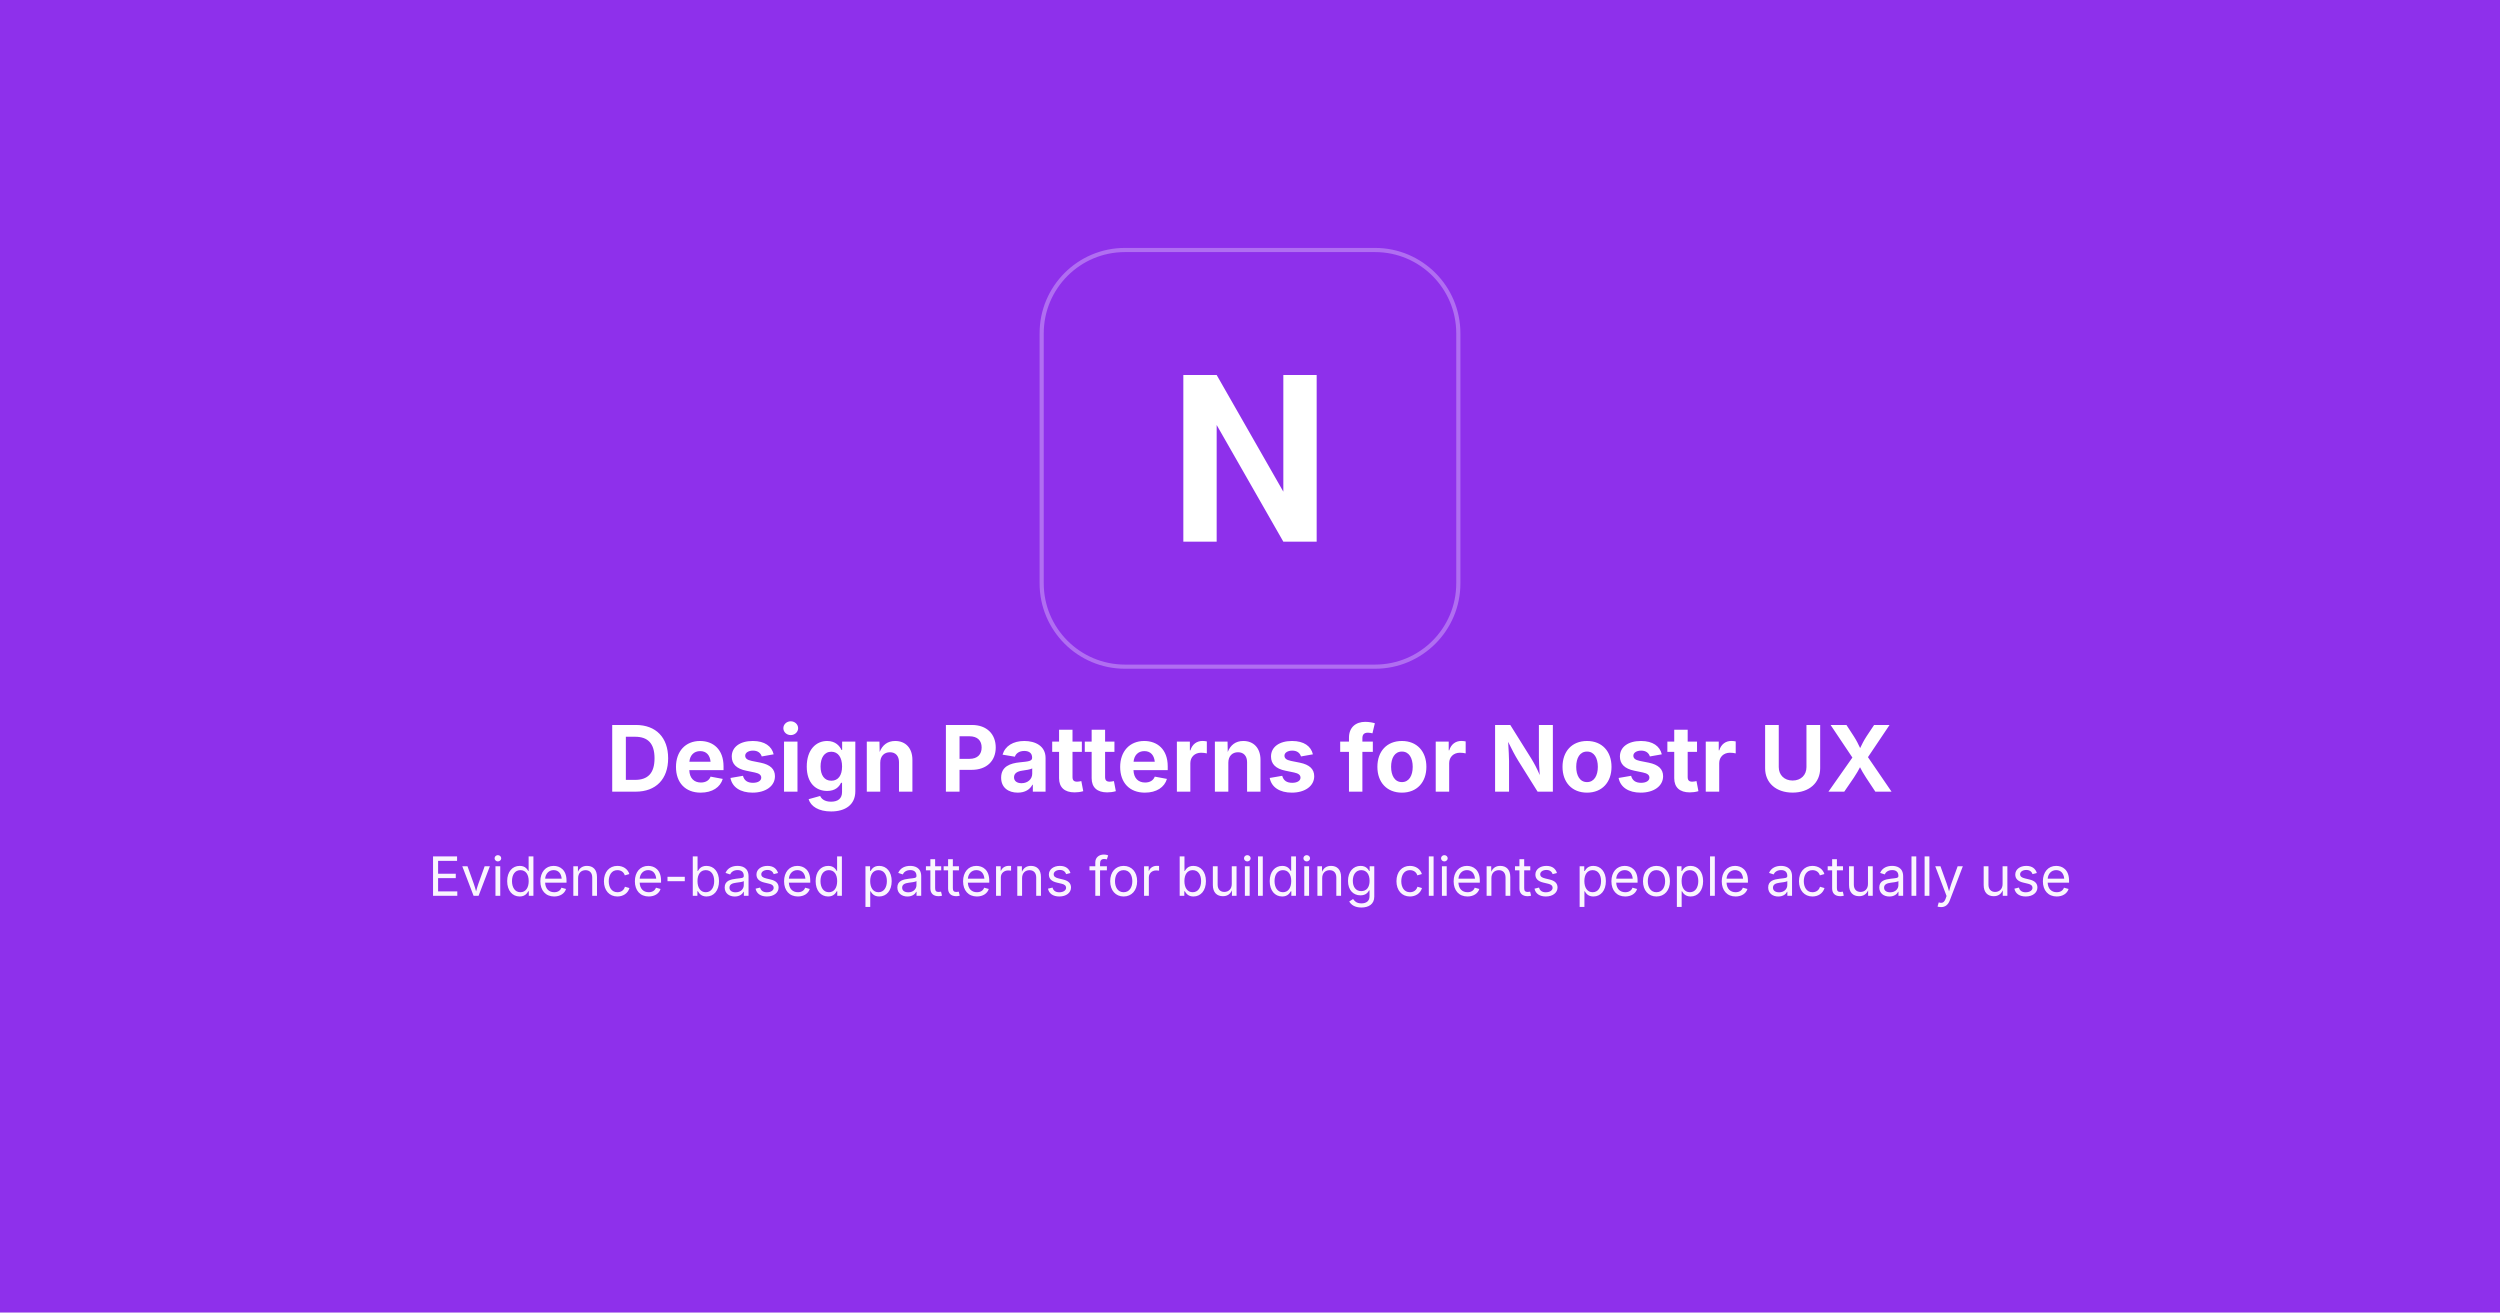
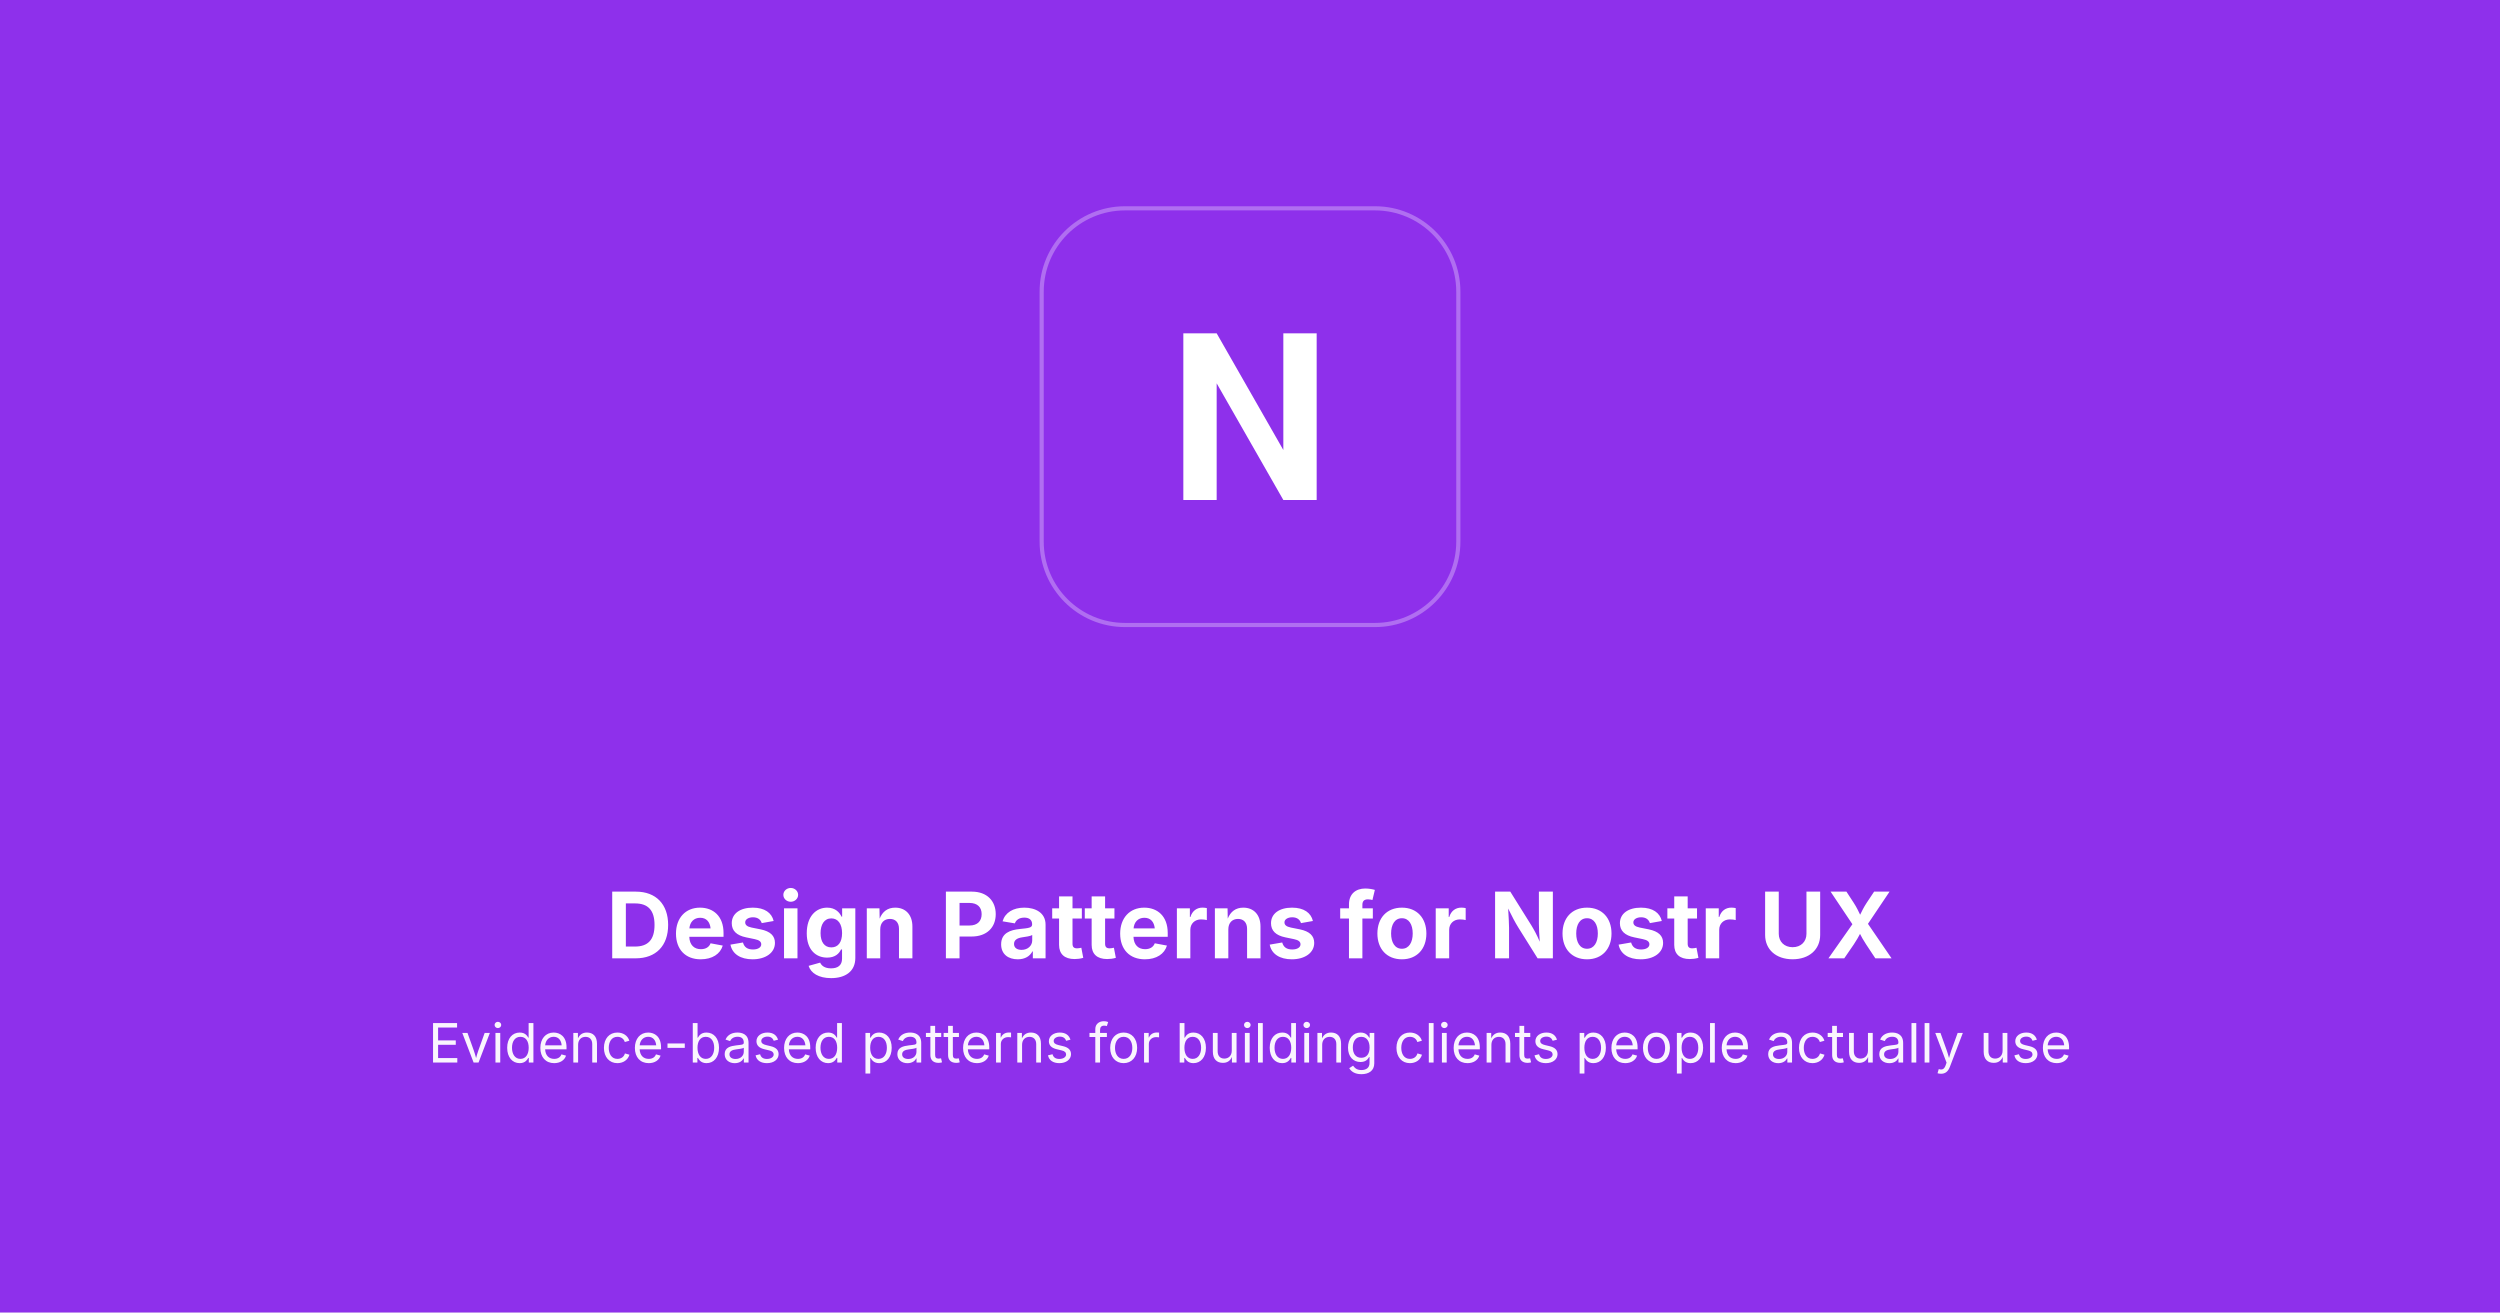
<svg xmlns="http://www.w3.org/2000/svg" width="1200" height="630" viewBox="0 0 1200 630" fill="none">
  <rect width="1200" height="630" fill="#8e30eb" />
-   <rect x="500" y="120" width="200" height="200" rx="40" fill="#8e30eb" stroke="rgba(255,255,255,0.3)" stroke-width="2" />
-   <g transform="translate(600, 220)">
+   <rect x="500" y="100" width="200" height="200" rx="40" fill="#8e30eb" stroke="rgba(255,255,255,0.3)" stroke-width="2" />
+   <g transform="translate(600, 200)">
    <path d="M-32,-40 h16 l32,56 V-40 h16 v80 h-16 l-32,-56 v56 h-16 V-40 z" fill="white" />
  </g>
-   <text x="600" y="380" font-family="system-ui, -apple-system, sans-serif" font-size="44" font-weight="700" fill="white" text-anchor="middle">
+   <text x="600" y="460" font-family="system-ui, -apple-system, sans-serif" font-size="44" font-weight="700" fill="white" text-anchor="middle">
    Design Patterns for Nostr UX
  </text>
-   <text x="600" y="430" font-family="system-ui, -apple-system, sans-serif" font-size="26" fill="rgba(255,255,255,0.95)" text-anchor="middle">
+   <text x="600" y="510" font-family="system-ui, -apple-system, sans-serif" font-size="26" fill="rgba(255,255,255,0.95)" text-anchor="middle">
    Evidence-based patterns for building clients people actually use
  </text>
</svg>
